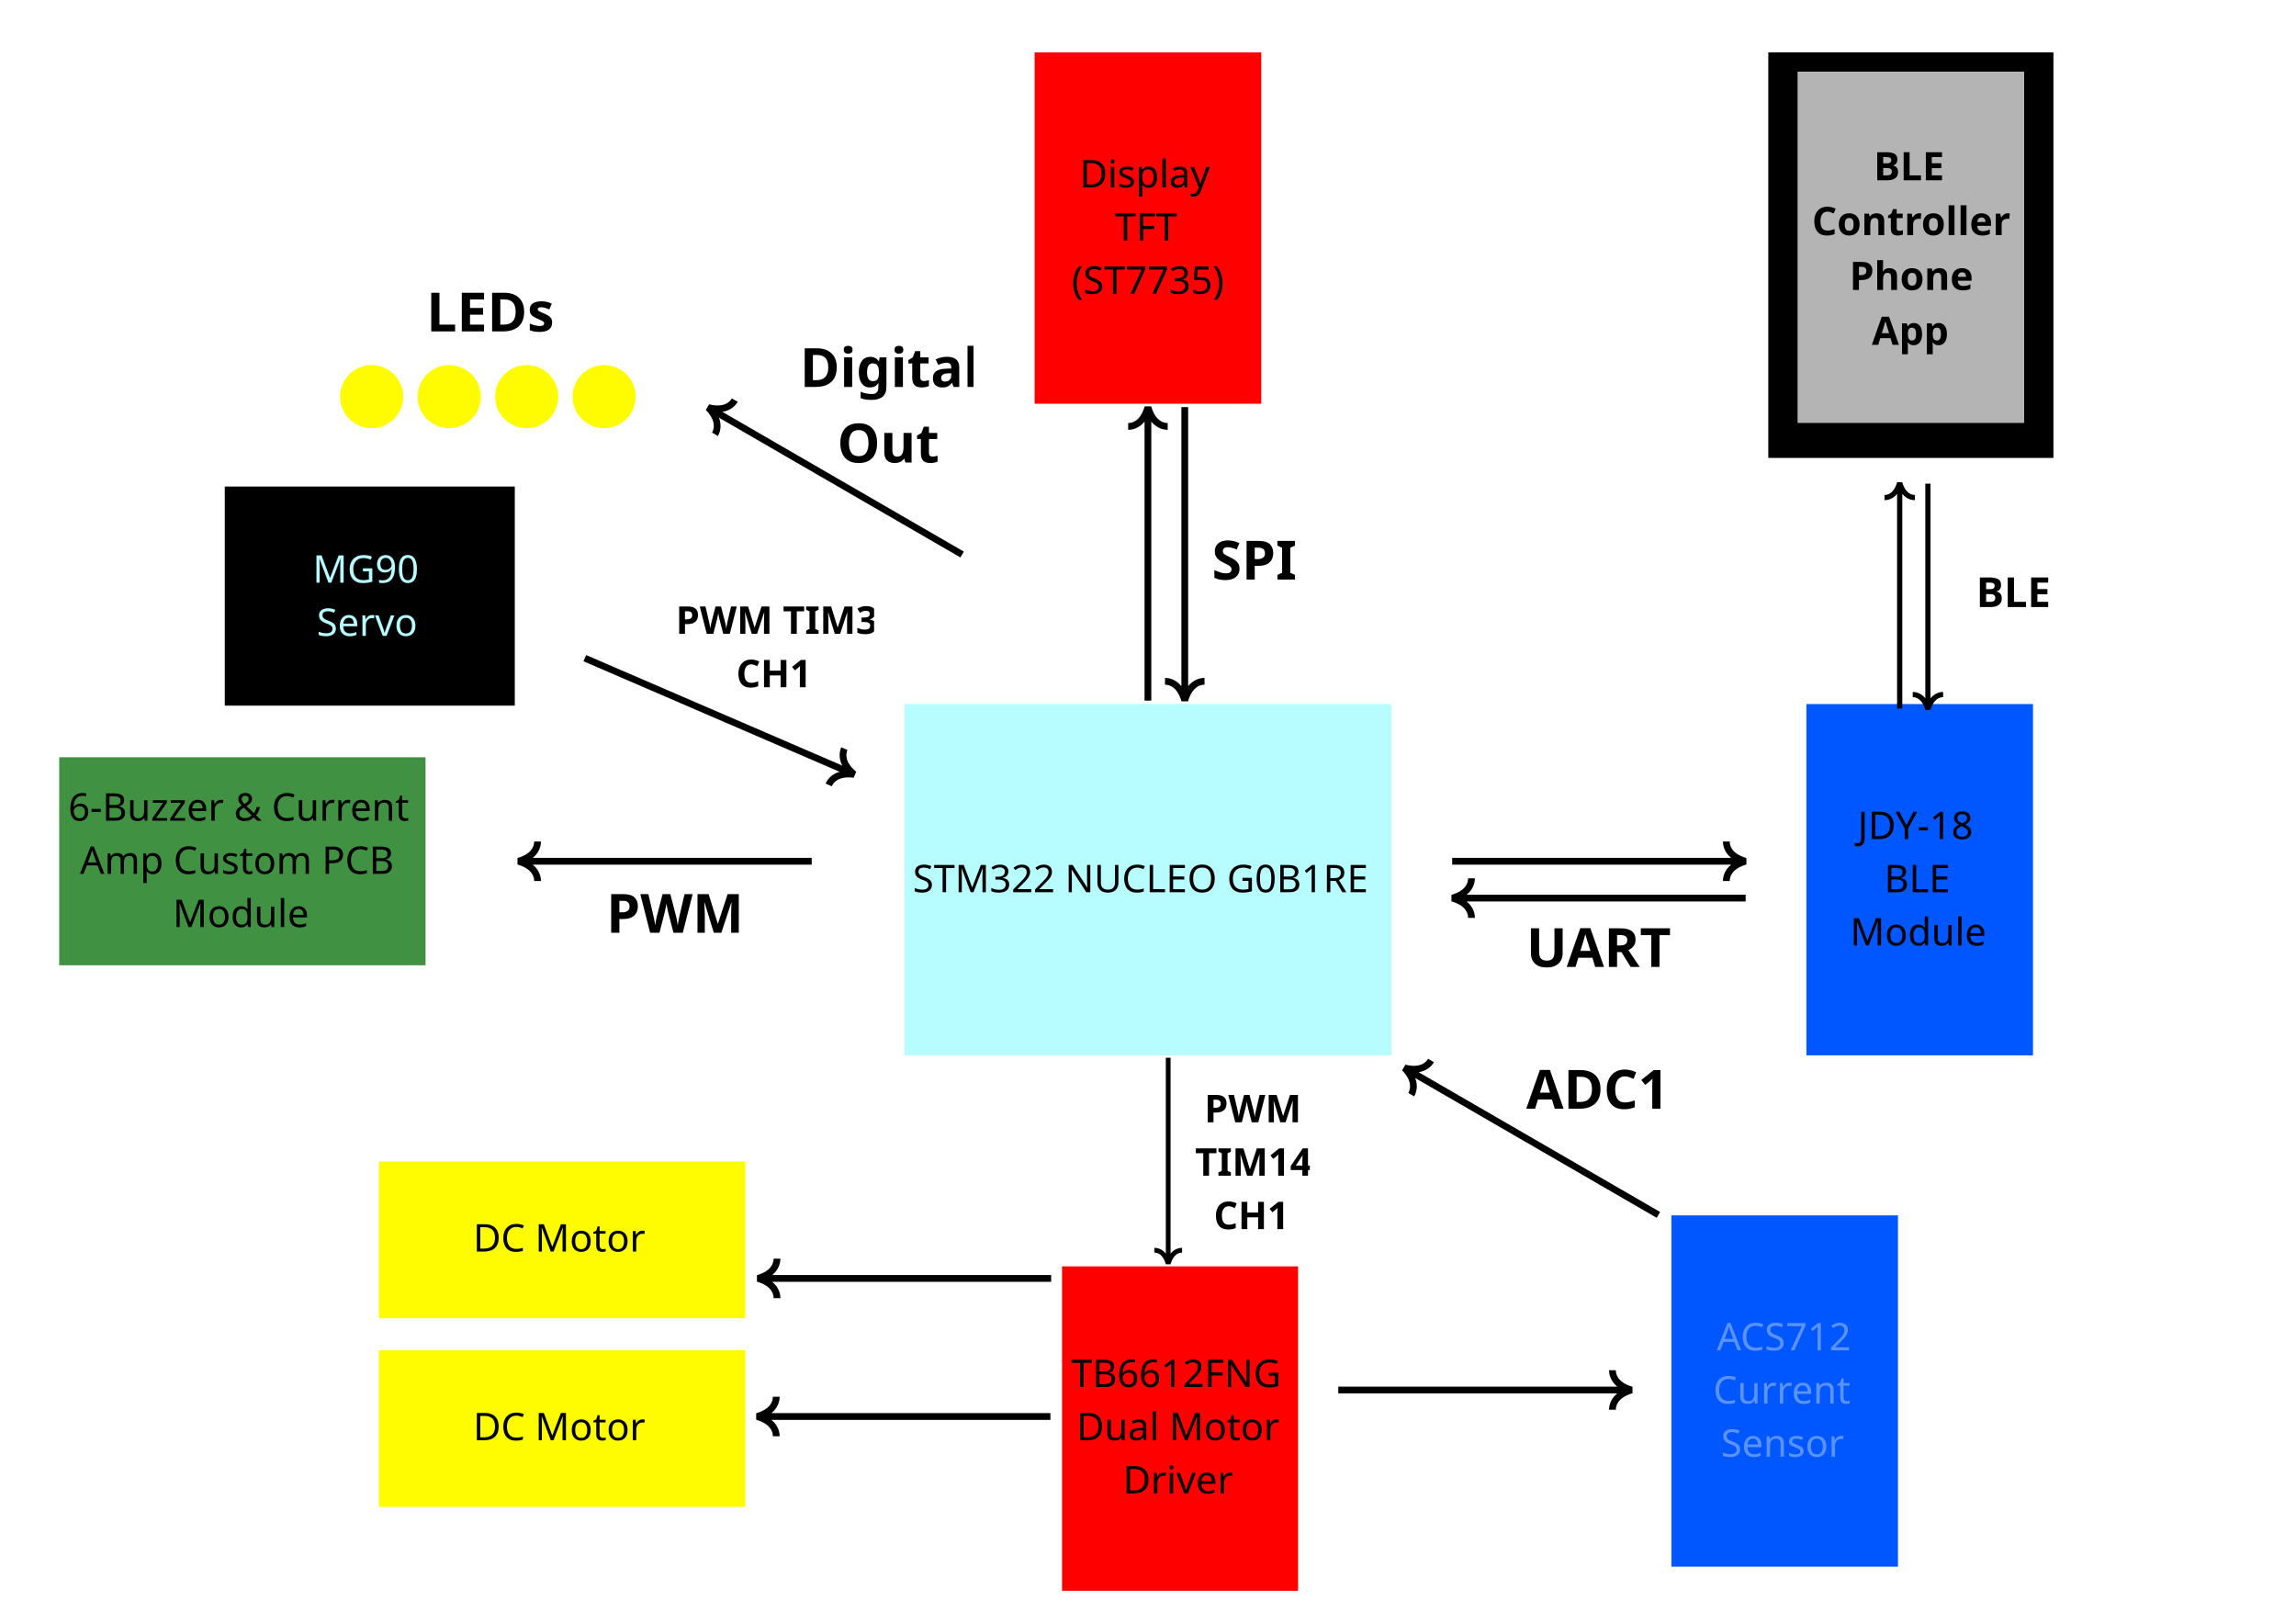
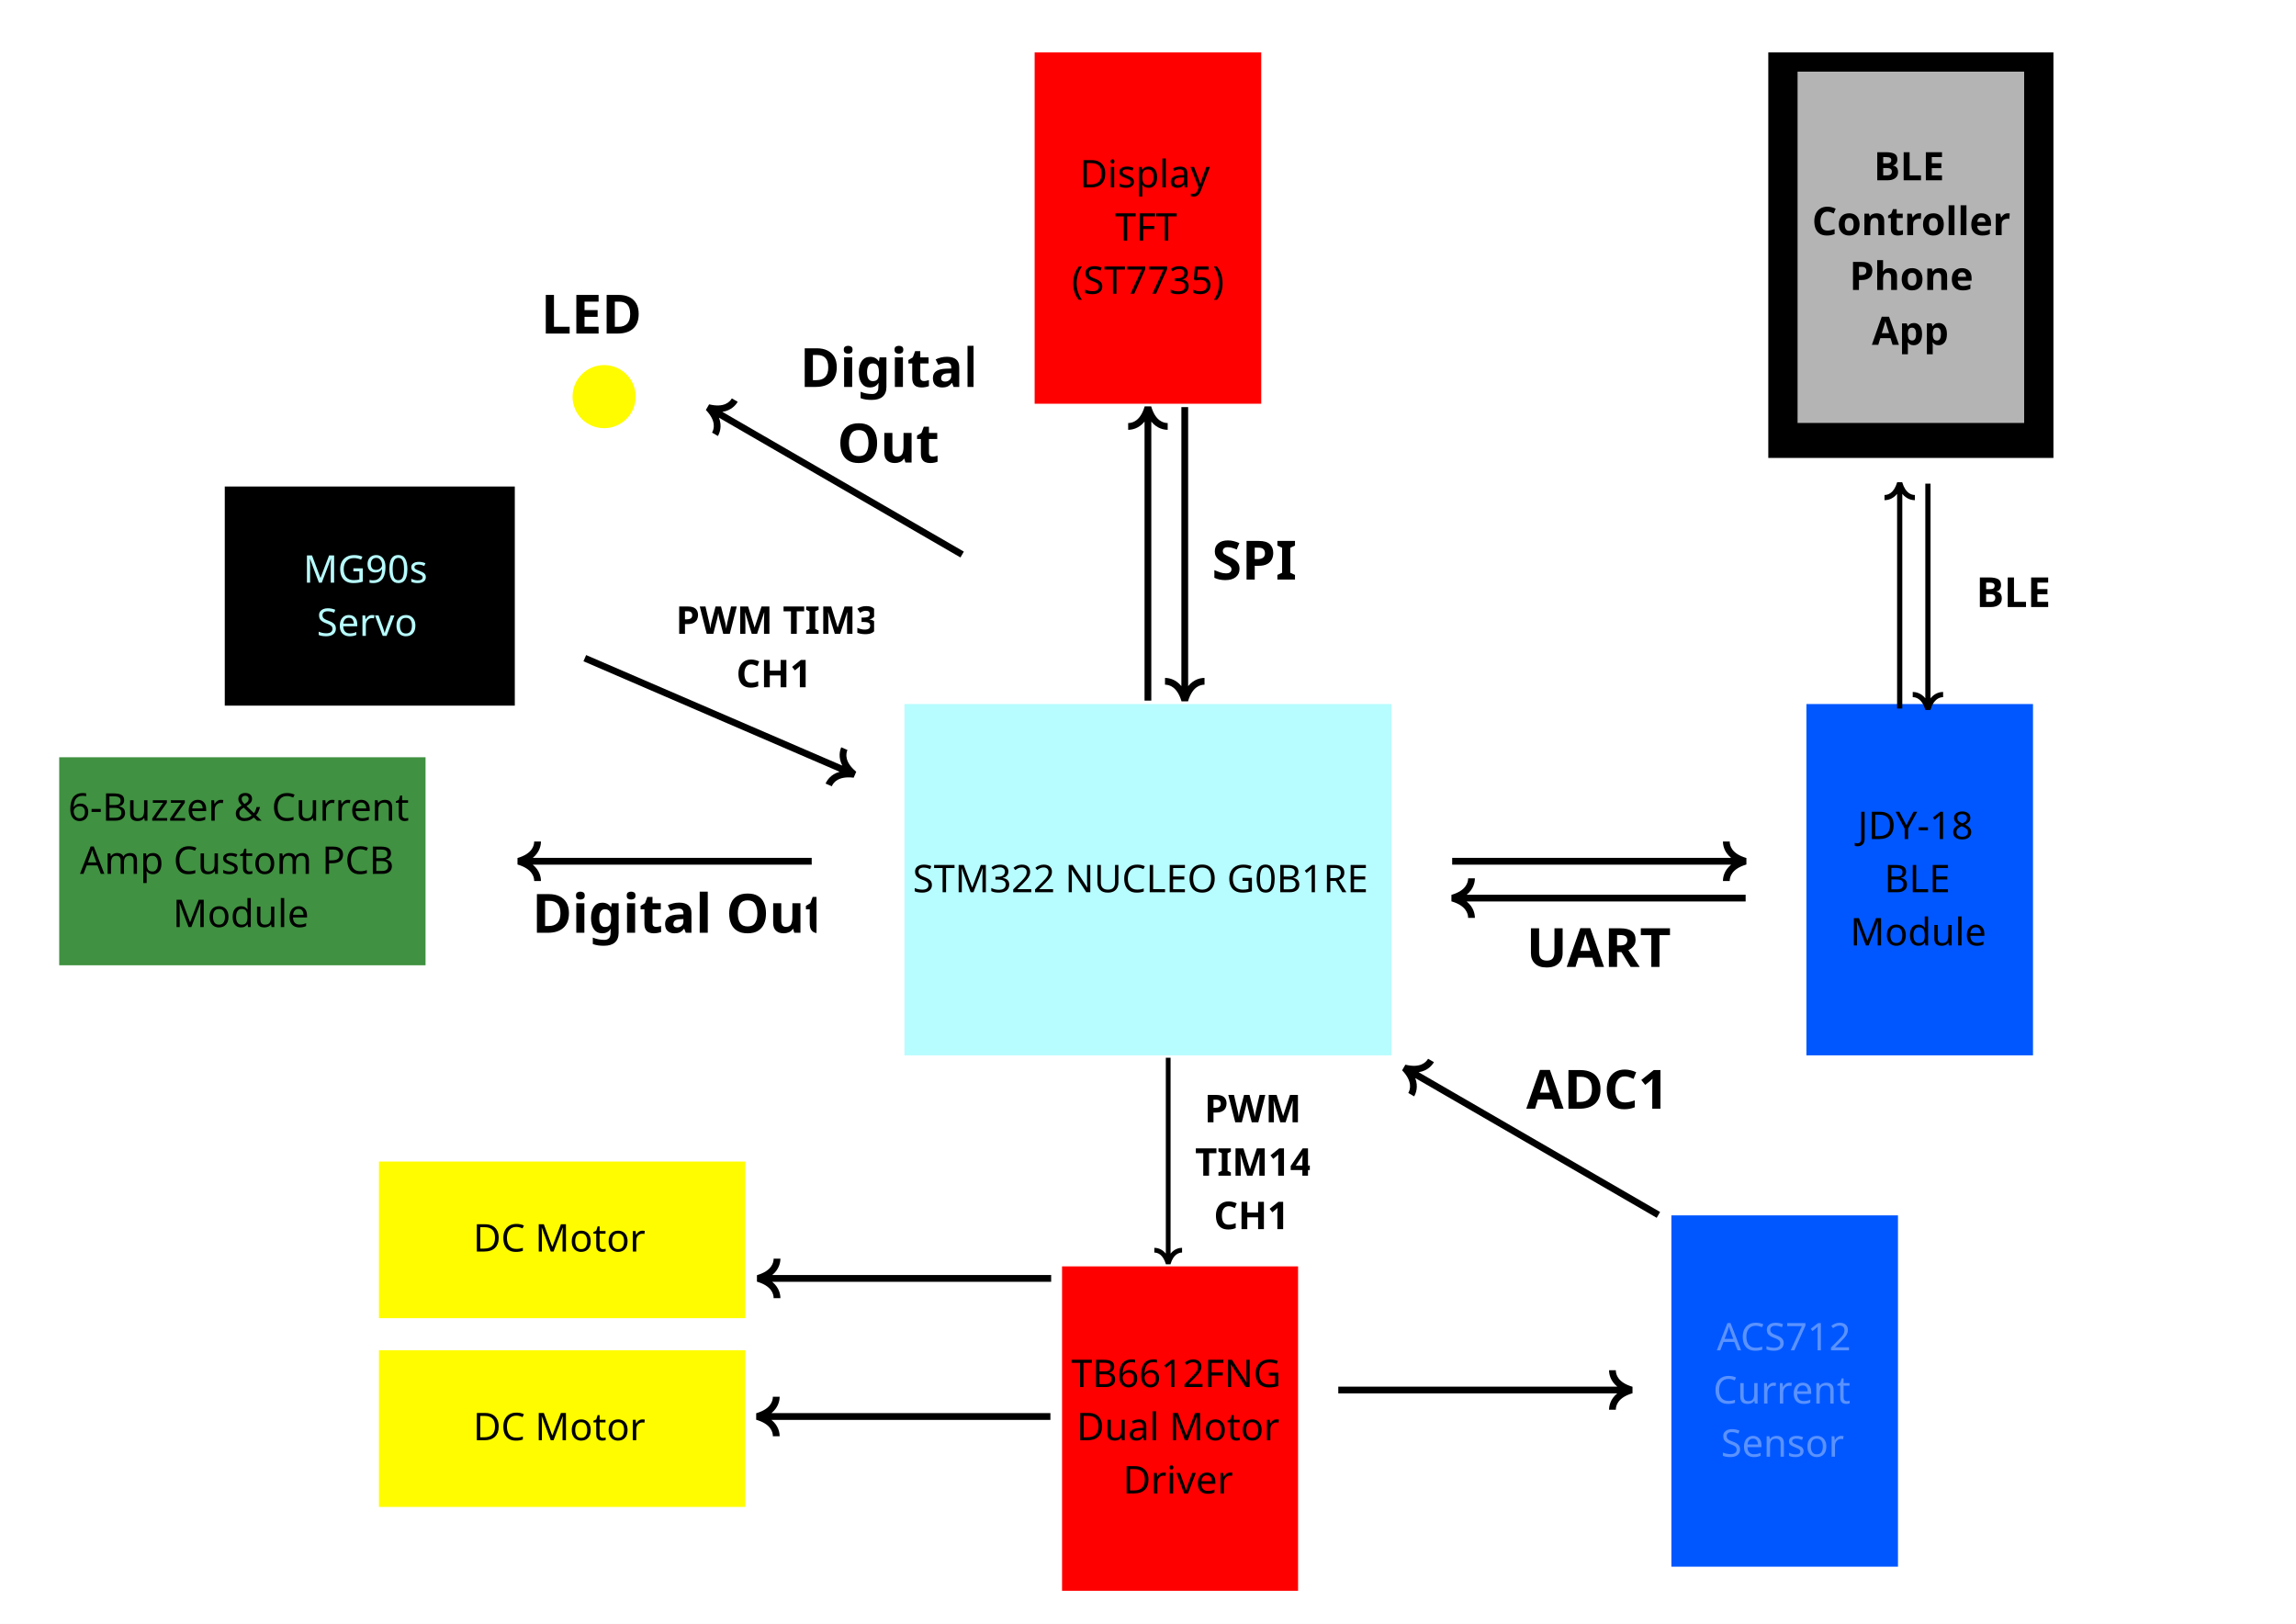
<svg xmlns="http://www.w3.org/2000/svg" version="1.1" width="842.25" height="595.5" viewBox="0 0 842.25 595.5">
  <defs>
    <clipPath id="clip_1">
      <path transform="matrix(.24,0,0,.24,0,0)" d="M0 0H3509.375V2481.25H0Z" clip-rule="evenodd" />
    </clipPath>
    <clipPath id="clip_2">
      <path transform="matrix(.24,0,0,.24,0,0)" d="M0 0H3509.375V2481.25H0Z" clip-rule="evenodd" />
    </clipPath>
    <clipPath id="clip_3">
      <path transform="matrix(.24,0,0,.24,0,0)" d="M0 0H3510V2482H0Z" clip-rule="evenodd" />
    </clipPath>
    <clipPath id="clip_4">
      <path transform="matrix(.24,0,0,.24,0,0)" d="M0 0H3510.698V2482.185H0Z" clip-rule="evenodd" />
    </clipPath>
    <clipPath id="clip_5">
      <path transform="matrix(.24,0,0,.24,0,0)" d="M1382.411 1075.915H2126.786V1612.812H1382.411Z" clip-rule="evenodd" />
    </clipPath>
    <clipPath id="clip_6">
      <path transform="matrix(.24,0,0,.24,331.68,258)" d="M0 0H745V538H0Z" clip-rule="evenodd" />
    </clipPath>
    <clipPath id="clip_7">
      <path transform="matrix(.24,0,0,.24,0,0)" d="M1382.411 1075.915H2126.441V1613.618H1382.411Z" clip-rule="evenodd" />
    </clipPath>
    <clipPath id="clip_8">
      <path transform="matrix(.24,0,0,.24,0,0)" d="M1581.42 80.076H1927.776V616.973H1581.42Z" clip-rule="evenodd" />
    </clipPath>
    <clipPath id="clip_9">
      <path transform="matrix(.24,0,0,.24,379.44,19.2)" d="M0 0H347V537H0Z" clip-rule="evenodd" />
    </clipPath>
    <clipPath id="clip_10">
      <path transform="matrix(.24,0,0,.24,0,0)" d="M1581.42 80.076H1928.426V617.779H1581.42Z" clip-rule="evenodd" />
    </clipPath>
    <clipPath id="clip_11">
      <path transform="matrix(.24,0,0,.24,0,0)" d="M1754.581 1075.874 1524.685 845.978 1754.581 616.082 1984.478 845.978 1754.581 1075.874Z" />
    </clipPath>
    <clipPath id="clip_12">
      <path transform="matrix(.24,0,0,.24,0,0)" d="M1754.581 1075.874 1524.685 845.978 1754.581 616.082 1984.478 845.978 1754.581 1075.874Z" />
    </clipPath>
    <clipPath id="clip_13">
      <path transform="matrix(.24,0,0,.24,0,0)" d="M1754.581 1075.874 1524.685 845.978 1754.581 616.082 1984.478 845.978 1754.581 1075.874Z" />
    </clipPath>
    <clipPath id="clip_14">
      <path transform="matrix(.24,0,0,.24,0,0)" d="M1810.874 616.98 2040.771 846.876 1810.874 1076.773 1580.978 846.876 1810.874 616.98Z" />
    </clipPath>
    <clipPath id="clip_15">
      <path transform="matrix(.24,0,0,.24,0,0)" d="M1810.874 616.98 2040.771 846.876 1810.874 1076.773 1580.978 846.876 1810.874 616.98Z" />
    </clipPath>
    <clipPath id="clip_16">
      <path transform="matrix(.24,0,0,.24,0,0)" d="M1810.874 616.98 2040.771 846.876 1810.874 1076.773 1580.978 846.876 1810.874 616.98Z" />
    </clipPath>
    <clipPath id="clip_17">
      <path transform="matrix(.24,0,0,.24,0,0)" d="M2761.039 1075.915H3107.395V1612.812H2761.039Z" clip-rule="evenodd" />
    </clipPath>
    <clipPath id="clip_18">
      <path transform="matrix(.24,0,0,.24,662.64,258)" d="M0 0H347V538H0Z" clip-rule="evenodd" />
    </clipPath>
    <clipPath id="clip_19">
      <path transform="matrix(.24,0,0,.24,0,0)" d="M2761.04 1075.915H3108.046V1613.618H2761.04Z" clip-rule="evenodd" />
    </clipPath>
    <clipPath id="clip_20">
      <path transform="matrix(.24,0,0,.24,0,0)" d="M2214.448 1316.2 2444.345 1086.304 2674.241 1316.2 2444.345 1546.097 2214.448 1316.2Z" />
    </clipPath>
    <clipPath id="clip_21">
      <path transform="matrix(.24,0,0,.24,0,0)" d="M2214.448 1316.2 2444.345 1086.304 2674.241 1316.2 2444.345 1546.097 2214.448 1316.2Z" />
    </clipPath>
    <clipPath id="clip_22">
      <path transform="matrix(.24,0,0,.24,0,0)" d="M2214.448 1316.2 2444.345 1086.304 2674.241 1316.2 2444.345 1546.097 2214.448 1316.2Z" />
    </clipPath>
    <clipPath id="clip_23">
      <path transform="matrix(.24,0,0,.24,0,0)" d="M2673.343 1372.494 2443.447 1602.39 2213.55 1372.494 2443.447 1142.597 2673.343 1372.494Z" />
    </clipPath>
    <clipPath id="clip_24">
      <path transform="matrix(.24,0,0,.24,0,0)" d="M2673.343 1372.494 2443.447 1602.39 2213.55 1372.494 2443.447 1142.597 2673.343 1372.494Z" />
    </clipPath>
    <clipPath id="clip_25">
      <path transform="matrix(.24,0,0,.24,0,0)" d="M2673.343 1372.494 2443.447 1602.39 2213.55 1372.494 2443.447 1142.597 2673.343 1372.494Z" />
    </clipPath>
    <clipPath id="clip_26">
      <path transform="matrix(.24,0,0,.24,0,0)" d="M90.478 1157.255H650.433V1475.179H90.478Z" clip-rule="evenodd" />
    </clipPath>
    <clipPath id="clip_27">
      <path transform="matrix(.24,0,0,.24,21.6,277.68)" d="M0 0H561V319H0Z" clip-rule="evenodd" />
    </clipPath>
    <clipPath id="clip_28">
      <path transform="matrix(.24,0,0,.24,0,0)" d="M90.478 1157.255H650.064V1476.125H90.478Z" clip-rule="evenodd" />
    </clipPath>
    <clipPath id="clip_29">
      <path transform="matrix(.24,0,0,.24,0,0)" d="M1245.852 1316.2 1015.956 1546.097 786.059 1316.2 1015.956 1086.304 1245.852 1316.2Z" />
    </clipPath>
    <clipPath id="clip_30">
      <path transform="matrix(.24,0,0,.24,0,0)" d="M1245.852 1316.2 1015.956 1546.097 786.059 1316.2 1015.956 1086.304 1245.852 1316.2Z" />
    </clipPath>
    <clipPath id="clip_31">
      <path transform="matrix(.24,0,0,.24,0,0)" d="M1245.852 1316.2 1015.956 1546.097 786.059 1316.2 1015.956 1086.304 1245.852 1316.2Z" />
    </clipPath>
    <clipPath id="clip_32">
      <path transform="matrix(.24,0,0,.24,0,0)" d="M2903.644 1086.744 2726.8 909.901 2903.644 733.057 3080.487 909.901 2903.644 1086.744Z" />
    </clipPath>
    <clipPath id="clip_33">
      <path transform="matrix(.24,0,0,.24,0,0)" d="M2903.644 1086.744 2726.8 909.901 2903.644 733.057 3080.487 909.901 2903.644 1086.744Z" />
    </clipPath>
    <clipPath id="clip_34">
      <path transform="matrix(.24,0,0,.24,0,0)" d="M2903.644 1086.744 2726.8 909.901 2903.644 733.057 3080.487 909.901 2903.644 1086.744Z" />
    </clipPath>
    <clipPath id="clip_35">
      <path transform="matrix(.24,0,0,.24,0,0)" d="M2946.773 735.13 3123.616 911.973 2946.773 1088.816 2769.929 911.973 2946.773 735.13Z" />
    </clipPath>
    <clipPath id="clip_36">
      <path transform="matrix(.24,0,0,.24,0,0)" d="M2946.773 735.13 3123.616 911.973 2946.773 1088.816 2769.929 911.973 2946.773 735.13Z" />
    </clipPath>
    <clipPath id="clip_37">
      <path transform="matrix(.24,0,0,.24,0,0)" d="M2946.773 735.13 3123.616 911.973 2946.773 1088.816 2769.929 911.973 2946.773 735.13Z" />
    </clipPath>
    <clipPath id="clip_38">
      <path transform="matrix(.24,0,0,.24,0,0)" d="M1623.319 1935.262H1984.07V2431.119H1623.319Z" clip-rule="evenodd" />
    </clipPath>
    <clipPath id="clip_39">
      <path transform="matrix(.24,0,0,.24,389.52,464.4)" d="M0 0H362V497H0Z" clip-rule="evenodd" />
    </clipPath>
    <clipPath id="clip_40">
      <path transform="matrix(.24,0,0,.24,0,0)" d="M1623.319 1935.262H1982.829V2432.324H1623.319Z" clip-rule="evenodd" />
    </clipPath>
    <clipPath id="clip_41">
      <path transform="matrix(.24,0,0,.24,0,0)" d="M1785.556 1612.817 1946.925 1774.186 1785.556 1935.556 1624.186 1774.186 1785.556 1612.817Z" />
    </clipPath>
    <clipPath id="clip_42">
      <path transform="matrix(.24,0,0,.24,0,0)" d="M1785.556 1612.817 1946.925 1774.186 1785.556 1935.556 1624.186 1774.186 1785.556 1612.817Z" />
    </clipPath>
    <clipPath id="clip_43">
      <path transform="matrix(.24,0,0,.24,0,0)" d="M1785.556 1612.817 1946.925 1774.186 1785.556 1935.556 1624.186 1774.186 1785.556 1612.817Z" />
    </clipPath>
    <clipPath id="clip_44">
      <path transform="matrix(.24,0,0,.24,0,0)" d="M579.228 2063.466H1139.183V2302.914H579.228Z" clip-rule="evenodd" />
    </clipPath>
    <clipPath id="clip_45">
      <path transform="matrix(.24,0,0,.24,138.96,495.12)" d="M0 0H561V240H0Z" clip-rule="evenodd" />
    </clipPath>
    <clipPath id="clip_46">
      <path transform="matrix(.24,0,0,.24,0,0)" d="M579.228 2063.466H1138.814V2304.182H579.228Z" clip-rule="evenodd" />
    </clipPath>
    <clipPath id="clip_47">
      <path transform="matrix(.24,0,0,.24,0,0)" d="M1610.681 2164.716 1380.785 2394.612 1150.888 2164.716 1380.785 1934.82 1610.681 2164.716Z" />
    </clipPath>
    <clipPath id="clip_48">
      <path transform="matrix(.24,0,0,.24,0,0)" d="M1610.681 2164.716 1380.785 2394.612 1150.888 2164.716 1380.785 1934.82 1610.681 2164.716Z" />
    </clipPath>
    <clipPath id="clip_49">
      <path transform="matrix(.24,0,0,.24,0,0)" d="M1610.681 2164.716 1380.785 2394.612 1150.888 2164.716 1380.785 1934.82 1610.681 2164.716Z" />
    </clipPath>
    <clipPath id="clip_50">
      <path transform="matrix(.24,0,0,.24,0,0)" d="M579.228 1775.06H1139.183V2014.507H579.228Z" clip-rule="evenodd" />
    </clipPath>
    <clipPath id="clip_51">
      <path transform="matrix(.24,0,0,.24,138.96,426)" d="M0 0H561V240H0Z" clip-rule="evenodd" />
    </clipPath>
    <clipPath id="clip_52">
      <path transform="matrix(.24,0,0,.24,0,0)" d="M579.228 1775.06H1138.814V2015.775H579.228Z" clip-rule="evenodd" />
    </clipPath>
    <clipPath id="clip_53">
      <path transform="matrix(.24,0,0,.24,0,0)" d="M1611.841 1953.702 1381.945 2183.598 1152.048 1953.702 1381.945 1723.806 1611.841 1953.702Z" />
    </clipPath>
    <clipPath id="clip_54">
      <path transform="matrix(.24,0,0,.24,0,0)" d="M1611.841 1953.702 1381.945 2183.598 1152.048 1953.702 1381.945 1723.806 1611.841 1953.702Z" />
    </clipPath>
    <clipPath id="clip_55">
      <path transform="matrix(.24,0,0,.24,0,0)" d="M1611.841 1953.702 1381.945 2183.598 1152.048 1953.702 1381.945 1723.806 1611.841 1953.702Z" />
    </clipPath>
    <clipPath id="clip_56">
      <path transform="matrix(.24,0,0,.24,0,0)" d="M2040.37 2124.238 2270.266 1894.342 2500.162 2124.238 2270.266 2354.134 2040.37 2124.238Z" />
    </clipPath>
    <clipPath id="clip_57">
      <path transform="matrix(.24,0,0,.24,0,0)" d="M2040.37 2124.238 2270.266 1894.342 2500.162 2124.238 2270.266 2354.134 2040.37 2124.238Z" />
    </clipPath>
    <clipPath id="clip_58">
      <path transform="matrix(.24,0,0,.24,0,0)" d="M2040.37 2124.238 2270.266 1894.342 2500.162 2124.238 2270.266 2354.134 2040.37 2124.238Z" />
    </clipPath>
    <clipPath id="clip_59">
      <path transform="matrix(.24,0,0,.24,0,0)" d="M2554.658 1857.307H2901.014V2394.204H2554.658Z" clip-rule="evenodd" />
    </clipPath>
    <clipPath id="clip_60">
      <path transform="matrix(.24,0,0,.24,612.96,445.68)" d="M0 0H348V538H0Z" clip-rule="evenodd" />
    </clipPath>
    <clipPath id="clip_61">
      <path transform="matrix(.24,0,0,.24,0,0)" d="M2554.658 1857.307H2901.664V2395.01H2554.658Z" clip-rule="evenodd" />
    </clipPath>
    <clipPath id="clip_62">
      <path transform="matrix(.24,0,0,.24,0,0)" d="M2539.296 1859.207 2225.168 1943.039 2141.336 1628.911 2455.465 1545.079 2539.296 1859.207Z" />
    </clipPath>
    <clipPath id="clip_63">
      <path transform="matrix(.24,0,0,.24,0,0)" d="M2539.296 1859.207 2225.168 1943.039 2141.336 1628.911 2455.465 1545.079 2539.296 1859.207Z" />
    </clipPath>
    <clipPath id="clip_64">
      <path transform="matrix(.24,0,0,.24,0,0)" d="M2539.296 1859.207 2225.168 1943.039 2141.336 1628.911 2455.465 1545.079 2539.296 1859.207Z" />
    </clipPath>
    <clipPath id="clip_65">
      <path transform="matrix(.24,0,0,.24,0,0)" d="M343.559 743.554H786.95V1078.321H343.559Z" clip-rule="evenodd" />
    </clipPath>
    <clipPath id="clip_66">
      <path transform="matrix(.24,0,0,.24,82.32,178.32)" d="M0 0H444V336H0Z" clip-rule="evenodd" />
    </clipPath>
    <clipPath id="clip_67">
      <path transform="matrix(.24,0,0,.24,0,0)" d="M343.559 743.554H787.476V1078.055H343.559Z" clip-rule="evenodd" />
    </clipPath>
    <clipPath id="clip_68">
      <path transform="matrix(.24,0,0,.24,0,0)" d="M889.098 1003.773 1191.254 883.745 1311.281 1185.901 1009.126 1305.929 889.098 1003.773Z" />
    </clipPath>
    <clipPath id="clip_69">
      <path transform="matrix(.24,0,0,.24,0,0)" d="M889.098 1003.773 1191.254 883.745 1311.281 1185.901 1009.126 1305.929 889.098 1003.773Z" />
    </clipPath>
    <clipPath id="clip_70">
      <path transform="matrix(.24,0,0,.24,0,0)" d="M889.098 1003.773 1191.254 883.745 1311.281 1185.901 1009.126 1305.929 889.098 1003.773Z" />
    </clipPath>
    <clipPath id="clip_71">
      <path transform="matrix(.24,0,0,.24,247.68,217.2)" d="M0 0H304V163H0Z" />
    </clipPath>
    <clipPath id="clip_72">
      <path transform="matrix(.24,0,0,.24,0,0)" d="M1475.09 850.036 1160.961 933.868 1077.129 619.739 1391.258 535.907 1475.09 850.036Z" />
    </clipPath>
    <clipPath id="clip_73">
      <path transform="matrix(.24,0,0,.24,0,0)" d="M1475.09 850.036 1160.961 933.868 1077.129 619.739 1391.258 535.907 1475.09 850.036Z" />
    </clipPath>
    <clipPath id="clip_74">
      <path transform="matrix(.24,0,0,.24,0,0)" d="M1475.09 850.036 1160.961 933.868 1077.129 619.739 1391.258 535.907 1475.09 850.036Z" />
    </clipPath>
    <clipPath id="clip_75">
-       <path transform="matrix(.24,0,0,.24,0,0)" d="M519.806 557.911H616.281V654.386H519.806Z" />
+       <path transform="matrix(.24,0,0,.24,444.48,191.04)" d="M0 0H133V115H0Z" />
    </clipPath>
    <clipPath id="clip_76">
-       <path transform="matrix(.24,0,0,.24,0,0)" d="M568.044 557.911C541.403 557.911 519.806 579.508 519.806 606.149 519.806 632.789 541.403 654.386 568.044 654.386 594.685 654.386 616.281 632.789 616.281 606.149 616.281 579.508 594.685 557.911 568.044 557.911Z" />
+       <path transform="matrix(.24,0,0,.24,559.68,333.12)" d="M0 0H224V115H0Z" />
    </clipPath>
    <clipPath id="clip_77">
-       <path transform="matrix(.24,0,0,.24,124.56,133.68)" d="M0 0H98V98H0Z" />
+       <path transform="matrix(.24,0,0,.24,194.88,320.64)" d="M0 0H436V115H0Z" />
    </clipPath>
    <clipPath id="clip_78">
-       <path transform="matrix(.24,0,0,.24,444.48,191.04)" d="M0 0H133V115H0Z" />
+       <path transform="matrix(.24,0,0,.24,0,0)" d="M2702.791 80.076H3138.62V700.481H2702.791Z" clip-rule="evenodd" />
    </clipPath>
    <clipPath id="clip_79">
-       <path transform="matrix(.24,0,0,.24,559.68,333.12)" d="M0 0H224V115H0Z" />
+       <path transform="matrix(.24,0,0,.24,648.48,19.2)" d="M0 0H437V621H0Z" clip-rule="evenodd" />
    </clipPath>
    <clipPath id="clip_80">
-       <path transform="matrix(.24,0,0,.24,222.24,320.64)" d="M0 0H209V115H0Z" />
+       <path transform="matrix(.24,0,0,.24,0,0)" d="M2747.528 109.508H3093.884V646.405H2747.528Z" clip-rule="evenodd" />
    </clipPath>
    <clipPath id="clip_81">
-       <path transform="matrix(.24,0,0,.24,0,0)" d="M2702.791 80.076H3138.62V700.481H2702.791Z" clip-rule="evenodd" />
+       <path transform="matrix(.24,0,0,.24,659.28,26.16)" d="M0 0H347V538H0Z" clip-rule="evenodd" />
    </clipPath>
    <clipPath id="clip_82">
-       <path transform="matrix(.24,0,0,.24,648.48,19.2)" d="M0 0H437V621H0Z" clip-rule="evenodd" />
+       <path transform="matrix(.24,0,0,.24,664.56,50.64)" d="M0 0H305V334H0Z" clip-rule="evenodd" />
    </clipPath>
    <clipPath id="clip_83">
-       <path transform="matrix(.24,0,0,.24,0,0)" d="M2747.528 109.508H3093.884V646.405H2747.528Z" clip-rule="evenodd" />
+       <path transform="matrix(.24,0,0,.24,724.56,206.16)" d="M0 0H122V88H0Z" clip-rule="evenodd" />
    </clipPath>
    <clipPath id="clip_84">
-       <path transform="matrix(.24,0,0,.24,659.28,26.16)" d="M0 0H347V538H0Z" clip-rule="evenodd" />
+       <path transform="matrix(.24,0,0,.24,438.24,396.48)" d="M0 0H176V244H0Z" clip-rule="evenodd" />
    </clipPath>
    <clipPath id="clip_85">
-       <path transform="matrix(.24,0,0,.24,664.56,50.64)" d="M0 0H305V334H0Z" clip-rule="evenodd" />
+       <path transform="matrix(.24,0,0,.24,559.44,385.2)" d="M0 0H225V114H0Z" clip-rule="evenodd" />
    </clipPath>
    <clipPath id="clip_86">
-       <path transform="matrix(.24,0,0,.24,724.56,206.16)" d="M0 0H122V88H0Z" clip-rule="evenodd" />
+       <path transform="matrix(.24,0,0,.24,293.04,120.48)" d="M0 0H267V230H0Z" clip-rule="evenodd" />
    </clipPath>
    <clipPath id="clip_87">
-       <path transform="matrix(.24,0,0,.24,438.24,396.48)" d="M0 0H176V244H0Z" clip-rule="evenodd" />
+       <path transform="matrix(.24,0,0,.24,0,0)" d="M875.138 557.911H971.613V654.386H875.138Z" />
    </clipPath>
    <clipPath id="clip_88">
-       <path transform="matrix(.24,0,0,.24,559.44,385.2)" d="M0 0H225V114H0Z" clip-rule="evenodd" />
+       <path transform="matrix(.24,0,0,.24,0,0)" d="M923.375 557.911C896.734 557.911 875.138 579.508 875.138 606.149 875.138 632.789 896.734 654.386 923.375 654.386 950.016 654.386 971.613 632.789 971.613 606.149 971.613 579.508 950.016 557.911 923.375 557.911Z" />
    </clipPath>
    <clipPath id="clip_89">
-       <path transform="matrix(.24,0,0,.24,293.04,120.48)" d="M0 0H267V230H0Z" clip-rule="evenodd" />
+       <path transform="matrix(.24,0,0,.24,210,133.68)" d="M0 0H97V98H0Z" />
    </clipPath>
    <clipPath id="clip_90">
-       <path transform="matrix(.24,0,0,.24,0,0)" d="M638.421 557.911H734.896V654.386H638.421Z" />
-     </clipPath>
-     <clipPath id="clip_91">
-       <path transform="matrix(.24,0,0,.24,0,0)" d="M686.658 557.911C660.018 557.911 638.421 579.508 638.421 606.149 638.421 632.789 660.018 654.386 686.658 654.386 713.299 654.386 734.896 632.789 734.896 606.149 734.896 579.508 713.299 557.911 686.658 557.911Z" />
-     </clipPath>
-     <clipPath id="clip_92">
-       <path transform="matrix(.24,0,0,.24,153.12,133.68)" d="M0 0H97V98H0Z" />
-     </clipPath>
-     <clipPath id="clip_93">
-       <path transform="matrix(.24,0,0,.24,0,0)" d="M756.779 557.911H853.254V654.386H756.779Z" />
-     </clipPath>
-     <clipPath id="clip_94">
-       <path transform="matrix(.24,0,0,.24,0,0)" d="M805.017 557.911C778.376 557.911 756.779 579.508 756.779 606.149 756.779 632.789 778.376 654.386 805.017 654.386 831.658 654.386 853.254 632.789 853.254 606.149 853.254 579.508 831.658 557.911 805.017 557.911Z" />
-     </clipPath>
-     <clipPath id="clip_95">
-       <path transform="matrix(.24,0,0,.24,181.44,133.68)" d="M0 0H98V98H0Z" />
-     </clipPath>
-     <clipPath id="clip_96">
-       <path transform="matrix(.24,0,0,.24,0,0)" d="M875.138 557.911H971.613V654.386H875.138Z" />
-     </clipPath>
-     <clipPath id="clip_97">
-       <path transform="matrix(.24,0,0,.24,0,0)" d="M923.375 557.911C896.734 557.911 875.138 579.508 875.138 606.149 875.138 632.789 896.734 654.386 923.375 654.386 950.016 654.386 971.613 632.789 971.613 606.149 971.613 579.508 950.016 557.911 923.375 557.911Z" />
-     </clipPath>
-     <clipPath id="clip_98">
-       <path transform="matrix(.24,0,0,.24,210,133.68)" d="M0 0H97V98H0Z" />
-     </clipPath>
-     <clipPath id="clip_99">
-       <path transform="matrix(.24,0,0,.24,156.24,100.08)" d="M0 0H205V115H0Z" />
+       <path transform="matrix(.24,0,0,.24,198.24,100.8)" d="M0 0H163V115H0Z" />
    </clipPath>
  </defs>
  <g>
    <g clip-path="url(#clip_1)">
      <path transform="matrix(.75,0,0,.75,0,0)" d="M0 0H1123V794H0Z" fill="#ffffff" />
    </g>
    <g clip-path="url(#clip_2)">
      <g>
        <g clip-path="url(#clip_3)">
          <g clip-path="url(#clip_4)">
            <path transform="matrix(.7502827,0,0,.7502827,0,0)" d="M0 0H1123V794H0Z" fill="#ffffff" />
          </g>
          <g clip-path="url(#clip_5)">
            <g>
              <g clip-path="url(#clip_6)">
                <path transform="matrix(.5033409,0,0,.5033409,331.7785,258.2197)" d="M0 0H355V256H0Z" fill="#b7fcff" />
              </g>
            </g>
          </g>
          <g clip-path="url(#clip_7)">
            <text xml:space="preserve" transform="matrix(.7502827 0 0 .7502827 331.7785 258.2197)" font-size="18.66" font-family="Canva Sans">
              <tspan y="92" x="4.078 15.337 26.214 43.076 53.898 64.137 74.376 78.949 93.151 106.879 119.942 130.5 141.559 156.17 160.743 174.59 187.689 200.506 210.435 222.77">STM322 NUCLEO G0B1RE</tspan>
            </text>
          </g>
          <g clip-path="url(#clip_8)">
            <g>
              <g clip-path="url(#clip_9)">
                <path transform="matrix(.3247087,0,0,.3247087,379.5408,19.21822)" d="M0 0H256V397H0Z" fill="#ff0000" />
              </g>
            </g>
          </g>
          <g clip-path="url(#clip_10)">
            <text xml:space="preserve" transform="matrix(.7502827 0 0 .7502827 379.5408 19.21822)" font-size="18.66" font-family="Canva Sans">
              <tspan y="66" x="22.047 36.203 41.186 50.478 62.466 67.931 78.134">Display</tspan>
            </text>
            <text xml:space="preserve" transform="matrix(.7502827 0 0 .7502827 379.5408 19.21822)" font-size="18.66" font-family="Canva Sans">
              <tspan y="92" x="39.234 50.111 60.669">TFT</tspan>
            </text>
            <text xml:space="preserve" transform="matrix(.7502827 0 0 .7502827 379.5408 19.21822)" font-size="18.66" font-family="Canva Sans">
              <tspan y="118" x="18.125 24.192 35.451 46.328 55.529 64.729 75.551 86.574">(ST7735)</tspan>
            </text>
          </g>
          <g clip-path="url(#clip_11)">
            <g clip-path="url(#clip_12)">
              <g clip-path="url(#clip_13)">
                <path transform="matrix(-.1328881,-.1328881,.1328881,-.1328881,421.0995,258.2099)" d="M415.243 406.276 406.276 415.232C406.001 415.078 405.737 414.935 405.462 414.792 380.091 401.226 366.393 409.06 360.463 414.99L351.133 405.649C355.951 400.83 367.042 392.545 385.031 394.361L0 9.33 9.341 0 394.383 385.042C392.545 367.042 400.83 355.941 405.66 351.122L414.99 360.463C409.06 366.393 401.226 380.08 414.803 405.462 414.946 405.737 415.089 406.001 415.243 406.276Z" />
              </g>
            </g>
          </g>
          <g clip-path="url(#clip_14)">
            <g clip-path="url(#clip_15)">
              <g clip-path="url(#clip_16)">
                <path transform="matrix(.1328881,.1328881,-.1328881,.1328881,434.6099,148.0752)" d="M415.243 406.276 406.276 415.232C406.001 415.078 405.737 414.935 405.462 414.792 380.091 401.226 366.393 409.06 360.463 414.99L351.133 405.649C355.951 400.83 367.042 392.545 385.031 394.361L0 9.33 9.341 0 394.383 385.042C392.545 367.042 400.83 355.941 405.66 351.122L414.99 360.463C409.06 366.393 401.226 380.08 414.803 405.462 414.946 405.737 415.089 406.001 415.243 406.276Z" />
              </g>
            </g>
          </g>
          <g clip-path="url(#clip_17)">
            <g>
              <g clip-path="url(#clip_18)">
                <path transform="matrix(.3247087,0,0,.3247087,662.6495,258.2197)" d="M0 0H256V397H0Z" fill="#0057ff" />
              </g>
            </g>
          </g>
          <g clip-path="url(#clip_19)">
            <text xml:space="preserve" transform="matrix(.7502827 0 0 .7502827 662.6495 258.2197)" font-size="18.66" font-family="Canva Sans">
              <tspan y="66" x="25.078 35.399 48.836 58.837 64.494 74.424">JDY-18</tspan>
            </text>
            <text xml:space="preserve" transform="matrix(.7502827 0 0 .7502827 662.6495 258.2197)" font-size="18.66" font-family="Canva Sans">
              <tspan y="92" x="38.062 50.88 61.437">BLE</tspan>
            </text>
            <text xml:space="preserve" transform="matrix(.7502827 0 0 .7502827 662.6495 258.2197)" font-size="18.66" font-family="Canva Sans">
              <tspan y="118" x="21.391 38.252 49.785 61.782 73.196 78.662">Module</tspan>
            </text>
          </g>
          <g clip-path="url(#clip_20)">
            <g clip-path="url(#clip_21)">
              <g clip-path="url(#clip_22)">
                <path transform="matrix(.1328881,-.1328881,.1328881,.1328881,531.4676,315.8881)" d="M415.243 406.276 406.276 415.232C406.001 415.078 405.737 414.935 405.462 414.792 380.091 401.226 366.393 409.06 360.463 414.99L351.133 405.649C355.951 400.83 367.042 392.545 385.031 394.361L0 9.33 9.341 0 394.383 385.042C392.545 367.042 400.83 355.941 405.66 351.122L414.99 360.463C409.06 366.393 401.226 380.08 414.803 405.462 414.946 405.737 415.089 406.001 415.243 406.276Z" />
              </g>
            </g>
          </g>
          <g clip-path="url(#clip_23)">
            <g clip-path="url(#clip_24)">
              <g clip-path="url(#clip_25)">
                <path transform="matrix(-.1328881,.1328881,-.1328881,-.1328881,641.6023,329.3985)" d="M415.243 406.276 406.276 415.232C406.001 415.078 405.737 414.935 405.462 414.792 380.091 401.226 366.393 409.06 360.463 414.99L351.133 405.649C355.951 400.83 367.042 392.545 385.031 394.361L0 9.33 9.341 0 394.383 385.042C392.545 367.042 400.83 355.941 405.66 351.122L414.99 360.463C409.06 366.393 401.226 380.08 414.803 405.462 414.946 405.737 415.089 406.001 415.243 406.276Z" />
              </g>
            </g>
          </g>
          <g clip-path="url(#clip_26)">
            <g>
              <g clip-path="url(#clip_27)">
                <path transform="matrix(.298054,0,0,.298054,21.71468,277.7412)" d="M0 0H451V256H0Z" fill="#409141" />
              </g>
            </g>
          </g>
          <g clip-path="url(#clip_28)">
            <text xml:space="preserve" transform="matrix(.7502827 0 0 .7502827 21.71468 277.7412)" font-size="18.66" font-family="Canva Sans">
              <tspan y="31" x="4.406 16.403 23.472 36.289 47.704 56.458 65.094 75.806 83.568 88.141 100.511 105.084 118.147 129.562 137.323 144.82 155.533 167.029">6-Buzzer &amp; Current</tspan>
            </text>
            <text xml:space="preserve" transform="matrix(.7502827 0 0 .7502827 21.71468 277.7412)" font-size="18.66" font-family="Canva Sans">
              <tspan y="57" x="10.172 22.688 39.814 51.802 56.375 69.438 80.852 90.144 97.678 109.21 126.336 130.909 143.052 156.115">Amp Custom PCB</tspan>
            </text>
            <text xml:space="preserve" transform="matrix(.7502827 0 0 .7502827 21.71468 277.7412)" font-size="18.66" font-family="Canva Sans">
              <tspan y="83" x="55.562 72.424 83.957 95.954 107.368 112.834">Module</tspan>
            </text>
          </g>
          <g clip-path="url(#clip_29)">
            <g clip-path="url(#clip_30)">
              <g clip-path="url(#clip_31)">
                <path transform="matrix(-.1328881,.1328881,-.1328881,-.1328881,299.0045,315.8881)" d="M415.243 406.276 406.276 415.232C406.001 415.078 405.737 414.935 405.462 414.792 380.091 401.226 366.393 409.06 360.463 414.99L351.133 405.649C355.951 400.83 367.042 392.545 385.031 394.361L0 9.33 9.341 0 394.383 385.042C392.545 367.042 400.83 355.941 405.66 351.122L414.99 360.463C409.06 366.393 401.226 380.08 414.803 405.462 414.946 405.737 415.089 406.001 415.243 406.276Z" />
              </g>
            </g>
          </g>
          <g clip-path="url(#clip_32)">
            <g clip-path="url(#clip_33)">
              <g clip-path="url(#clip_34)">
                <path transform="matrix(-.1022216,-.1022216,.1022216,-.1022216,696.8745,260.8186)" d="M415.243 406.276 406.276 415.232C406.001 415.078 405.737 414.935 405.462 414.792 380.091 401.226 366.393 409.06 360.463 414.99L351.133 405.649C355.951 400.83 367.042 392.545 385.031 394.361L0 9.33 9.341 0 394.383 385.042C392.545 367.042 400.83 355.941 405.66 351.122L414.99 360.463C409.06 366.393 401.226 380.08 414.803 405.462 414.946 405.737 415.089 406.001 415.243 406.276Z" />
              </g>
            </g>
          </g>
          <g clip-path="url(#clip_35)">
            <g clip-path="url(#clip_36)">
              <g clip-path="url(#clip_37)">
                <path transform="matrix(.1022216,.1022216,-.1022216,.1022216,707.2254,176.4311)" d="M415.243 406.276 406.276 415.232C406.001 415.078 405.737 414.935 405.462 414.792 380.091 401.226 366.393 409.06 360.463 414.99L351.133 405.649C355.951 400.83 367.042 392.545 385.031 394.361L0 9.33 9.341 0 394.383 385.042C392.545 367.042 400.83 355.941 405.66 351.122L414.99 360.463C409.06 366.393 401.226 380.08 414.803 405.462 414.946 405.737 415.089 406.001 415.243 406.276Z" />
              </g>
            </g>
          </g>
          <g clip-path="url(#clip_38)">
            <g>
              <g clip-path="url(#clip_39)">
                <path transform="matrix(.3382041,0,0,.3382041,389.5965,464.4628)" d="M0 0H256V352H0Z" fill="#ff0000" />
              </g>
            </g>
          </g>
          <g clip-path="url(#clip_40)">
            <text xml:space="preserve" transform="matrix(.7502827 0 0 .7502827 389.5965 464.4628)" font-size="18.66" font-family="Canva Sans">
              <tspan y="59" x="4.453 15.33 28.147 40.144 52.141 62.071 72.31 82.868 97.069">TB6612FNG</tspan>
            </text>
            <text xml:space="preserve" transform="matrix(.7502827 0 0 .7502827 389.5965 464.4628)" font-size="18.66" font-family="Canva Sans">
              <tspan y="85" x="7.078 21.234 32.648 43.042 48.508 53.081 69.943 81.475 89.009 100.542">Dual Motor</tspan>
            </text>
            <text xml:space="preserve" transform="matrix(.7502827 0 0 .7502827 389.5965 464.4628)" font-size="18.66" font-family="Canva Sans">
              <tspan y="111" x="29.766 43.922 51.683 56.666 67.124 77.836">Driver</tspan>
            </text>
          </g>
          <g clip-path="url(#clip_41)">
            <g clip-path="url(#clip_42)">
              <g clip-path="url(#clip_43)">
                <path transform="matrix(.09327719,.09327719,-.09327719,.09327719,428.5333,387.076)" d="M415.243 406.276 406.276 415.232C406.001 415.078 405.737 414.935 405.462 414.792 380.091 401.226 366.393 409.06 360.463 414.99L351.133 405.649C355.951 400.83 367.042 392.545 385.031 394.361L0 9.33 9.341 0 394.383 385.042C392.545 367.042 400.83 355.941 405.66 351.122L414.99 360.463C409.06 366.393 401.226 380.08 414.803 405.462 414.946 405.737 415.089 406.001 415.243 406.276Z" />
              </g>
            </g>
          </g>
          <g clip-path="url(#clip_44)">
            <g>
              <g clip-path="url(#clip_45)">
                <path transform="matrix(.2244821,0,0,.2244821,139.0148,495.2319)" d="M0 0H599V256H0Z" fill="#fffc00" />
              </g>
            </g>
          </g>
          <g clip-path="url(#clip_46)">
            <text xml:space="preserve" transform="matrix(.7502827 0 0 .7502827 139.0148 495.2319)" font-size="18.66" font-family="Canva Sans">
              <tspan y="44" x="46.047 60.203 73.266 77.839 94.701 106.233 113.767 125.299">DC Motor</tspan>
            </text>
          </g>
          <g clip-path="url(#clip_47)">
            <g clip-path="url(#clip_48)">
              <g clip-path="url(#clip_49)">
                <path transform="matrix(-.1328881,.1328881,-.1328881,-.1328881,386.5635,519.5319)" d="M415.243 406.276 406.276 415.232C406.001 415.078 405.737 414.935 405.462 414.792 380.091 401.226 366.393 409.06 360.463 414.99L351.133 405.649C355.951 400.83 367.042 392.545 385.031 394.361L0 9.33 9.341 0 394.383 385.042C392.545 367.042 400.83 355.941 405.66 351.122L414.99 360.463C409.06 366.393 401.226 380.08 414.803 405.462 414.946 405.737 415.089 406.001 415.243 406.276Z" />
              </g>
            </g>
          </g>
          <g clip-path="url(#clip_50)">
            <g>
              <g clip-path="url(#clip_51)">
                <path transform="matrix(.2244821,0,0,.2244821,139.0148,426.0143)" d="M0 0H599V256H0Z" fill="#fffc00" />
              </g>
            </g>
          </g>
          <g clip-path="url(#clip_52)">
            <text xml:space="preserve" transform="matrix(.7502827 0 0 .7502827 139.0148 426.0143)" font-size="18.66" font-family="Canva Sans">
              <tspan y="44" x="46.047 60.203 73.266 77.839 94.701 106.233 113.767 125.299">DC Motor</tspan>
            </text>
          </g>
          <g clip-path="url(#clip_53)">
            <g clip-path="url(#clip_54)">
              <g clip-path="url(#clip_55)">
                <path transform="matrix(-.1328881,.1328881,-.1328881,-.1328881,386.8419,468.8885)" d="M415.243 406.276 406.276 415.232C406.001 415.078 405.737 414.935 405.462 414.792 380.091 401.226 366.393 409.06 360.463 414.99L351.133 405.649C355.951 400.83 367.042 392.545 385.031 394.361L0 9.33 9.341 0 394.383 385.042C392.545 367.042 400.83 355.941 405.66 351.122L414.99 360.463C409.06 366.393 401.226 380.08 414.803 405.462 414.946 405.737 415.089 406.001 415.243 406.276Z" />
              </g>
            </g>
          </g>
          <g clip-path="url(#clip_56)">
            <g clip-path="url(#clip_57)">
              <g clip-path="url(#clip_58)">
                <path transform="matrix(.1328881,-.1328881,.1328881,.1328881,489.6887,509.8171)" d="M415.243 406.276 406.276 415.232C406.001 415.078 405.737 414.935 405.462 414.792 380.091 401.226 366.393 409.06 360.463 414.99L351.133 405.649C355.951 400.83 367.042 392.545 385.031 394.361L0 9.33 9.341 0 394.383 385.042C392.545 367.042 400.83 355.941 405.66 351.122L414.99 360.463C409.06 366.393 401.226 380.08 414.803 405.462 414.946 405.737 415.089 406.001 415.243 406.276Z" />
              </g>
            </g>
          </g>
          <g clip-path="url(#clip_59)">
            <g>
              <g clip-path="url(#clip_60)">
                <path transform="matrix(.3247087,0,0,.3247087,613.1179,445.7538)" d="M0 0H256V397H0Z" fill="#0057ff" />
              </g>
            </g>
          </g>
          <g clip-path="url(#clip_61)">
            <text fill="#5a92ff" xml:space="preserve" transform="matrix(.7502827 0 0 .7502827 613.1179 445.7538)" font-size="18.66" font-family="Canva Sans">
              <tspan y="66" x="22.203 34.72 47.783 59.197 68.397 78.327">ACS712</tspan>
            </text>
            <text fill="#5a92ff" xml:space="preserve" transform="matrix(.7502827 0 0 .7502827 613.1179 445.7538)" font-size="18.66" font-family="Canva Sans">
              <tspan y="92" x="20.422 33.485 44.899 52.66 60.422 71.134 82.704">Current</tspan>
            </text>
            <text fill="#5a92ff" xml:space="preserve" transform="matrix(.7502827 0 0 .7502827 613.1179 445.7538)" font-size="18.66" font-family="Canva Sans">
              <tspan y="118" x="24.234 35.649 46.361 57.93 67.222 78.755">Sensor</tspan>
            </text>
          </g>
          <g clip-path="url(#clip_62)">
            <g clip-path="url(#clip_63)">
              <g clip-path="url(#clip_64)">
                <path transform="matrix(-.1815773,.04845774,-.04845774,-.1815773,609.4311,446.2098)" d="M415.243 406.276 406.276 415.232C406.001 415.078 405.737 414.935 405.462 414.792 380.091 401.226 366.393 409.06 360.463 414.99L351.133 405.649C355.951 400.83 367.042 392.545 385.031 394.361L0 9.33 9.341 0 394.383 385.042C392.545 367.042 400.83 355.941 405.66 351.122L414.99 360.463C409.06 366.393 401.226 380.08 414.803 405.462 414.946 405.737 415.089 406.001 415.243 406.276Z" />
              </g>
            </g>
          </g>
          <g clip-path="url(#clip_65)">
            <g>
              <g clip-path="url(#clip_66)">
                <path transform="matrix(.3138443,0,0,.3138443,82.45411,178.4529)" d="M0 0H339V256H0Z" />
              </g>
            </g>
          </g>
          <g clip-path="url(#clip_67)">
            <text fill="#b7fcff" xml:space="preserve" transform="matrix(.7502827 0 0 .7502827 82.4541 178.4529)" font-size="18.66" font-family="Canva Sans">
-               <tspan y="47" x="43.016 59.877 73.724 85.712">MG90</tspan>
+               <tspan y="47" x="38.359 55.221 69.067 81.056 94.155">MG90s</tspan>
            </text>
            <text fill="#b7fcff" xml:space="preserve" transform="matrix(.7502827 0 0 .7502827 82.4541 178.4529)" font-size="18.66" font-family="Canva Sans">
              <tspan y="73" x="44.969 56.383 67.096 74.857 85.315">Servo</tspan>
            </text>
          </g>
          <g clip-path="url(#clip_68)">
            <g clip-path="url(#clip_69)">
              <g clip-path="url(#clip_70)">
                <path transform="matrix(.1746564,-.06938015,.06938015,.1746564,213.3835,240.9056)" d="M415.243 406.276 406.276 415.232C406.001 415.078 405.737 414.935 405.462 414.792 380.091 401.226 366.393 409.06 360.463 414.99L351.133 405.649C355.951 400.83 367.042 392.545 385.031 394.361L0 9.33 9.341 0 394.383 385.042C392.545 367.042 400.83 355.941 405.66 351.122L414.99 360.463C409.06 366.393 401.226 380.08 414.803 405.462 414.946 405.737 415.089 406.001 415.243 406.276Z" />
              </g>
            </g>
          </g>
          <g>
            <g clip-path="url(#clip_71)">
              <text xml:space="preserve" transform="matrix(.1814616 0 0 .1814616 247.3156 217.2217)" font-size="77.33" font-family="Canva Sans" font-weight="bold">
                <tspan y="84" x="3.172 53.616 125.885 197.134 215.371 261.134 286.431 357.681">PWM TIM3</tspan>
              </text>
              <text xml:space="preserve" transform="matrix(.1814616 0 0 .1814616 247.3156 217.2217)" font-size="77.33" font-family="Canva Sans" font-weight="bold">
                <tspan y="192" x="125.375 179.52 240.423">CH1</tspan>
              </text>
            </g>
          </g>
          <g clip-path="url(#clip_72)">
            <g clip-path="url(#clip_73)">
              <g clip-path="url(#clip_74)">
                <path transform="matrix(-.1815773,.04845774,-.04845774,-.1815773,354.0216,204.0086)" d="M415.243 406.276 406.276 415.232C406.001 415.078 405.737 414.935 405.462 414.792 380.091 401.226 366.393 409.06 360.463 414.99L351.133 405.649C355.951 400.83 367.042 392.545 385.031 394.361L0 9.33 9.341 0 394.383 385.042C392.545 367.042 400.83 355.941 405.66 351.122L414.99 360.463C409.06 366.393 401.226 380.08 414.803 405.462 414.946 405.737 415.089 406.001 415.243 406.276Z" />
              </g>
            </g>
          </g>
-           <g clip-path="url(#clip_75)">
-             <g clip-path="url(#clip_76)">
-               <g>
-                 <g clip-path="url(#clip_77)">
-                   <path transform="matrix(.09044537,0,0,.09044537,124.7535,133.8986)" d="M0 0H256V256H0Z" fill="#fffc00" />
-                 </g>
-               </g>
-             </g>
-           </g>
-           <g>
-             <g clip-path="url(#clip_78)">
+           <g>
+             <g clip-path="url(#clip_75)">
              <text xml:space="preserve" transform="matrix(.2566467 0 0 .2566467 444.5609 191.0134)" font-size="77.33" font-family="Canva Sans" font-weight="bold">
                <tspan y="84" x="0 47.424 97.868">SPI</tspan>
              </text>
            </g>
          </g>
          <g>
-             <g clip-path="url(#clip_79)">
+             <g clip-path="url(#clip_76)">
              <text xml:space="preserve" transform="matrix(.2566467 0 0 .2566467 557.0763 333.0899)" font-size="77.33" font-family="Canva Sans" font-weight="bold">
                <tspan y="84" x="11.047 67.986 121.791 172.764">UART</tspan>
              </text>
            </g>
          </g>
          <g>
-             <g clip-path="url(#clip_80)">
+             <g clip-path="url(#clip_77)">
              <text xml:space="preserve" transform="matrix(.2566467 0 0 .2566467 191.9732 320.5578)" font-size="77.33" font-family="Canva Sans" font-weight="bold">
-                 <tspan y="84" x="118.641 169.085 241.354">PWM</tspan>
-               </text>
-             </g>
-           </g>
-           <g clip-path="url(#clip_81)">
-             <g>
-               <g clip-path="url(#clip_82)">
+                 <tspan y="84" x="12.469 71.484 93.912 137.221 159.649 192.007 235.92 259.858 278.095 338.244 386.423">Digital Out</tspan>
+               </text>
+             </g>
+           </g>
+           <g clip-path="url(#clip_78)">
+             <g>
+               <g clip-path="url(#clip_79)">
                <path transform="matrix(.4085894,0,0,.4085894,648.6698,19.21822)" d="M0 0H256V364H0Z" />
              </g>
            </g>
          </g>
-           <g clip-path="url(#clip_83)">
-             <g>
-               <g clip-path="url(#clip_84)">
+           <g clip-path="url(#clip_80)">
+             <g>
+               <g clip-path="url(#clip_81)">
                <path transform="matrix(.3247087,0,0,.3247087,659.4066,26.28187)" d="M0 0H256V397H0Z" fill="#b4b4b4" />
              </g>
            </g>
          </g>
          <g>
-             <g clip-path="url(#clip_85)">
+             <g clip-path="url(#clip_82)">
              <text xml:space="preserve" transform="matrix(.1863097 0 0 .1863097 662.6494 50.46661)" font-size="77.33" font-family="Canva Sans" font-weight="bold">
                <tspan y="84" x="132.578 186.572 231.277">BLE</tspan>
              </text>
              <text xml:space="preserve" transform="matrix(.1863097 0 0 .1863097 662.6494 50.46661)" font-size="77.33" font-family="Canva Sans" font-weight="bold">
                <tspan y="192" x="11.078 65.223 113.629 162.11 194.468 226.034 274.439 298.378 322.316 367.588">Controller</tspan>
              </text>
              <text xml:space="preserve" transform="matrix(.1863097 0 0 .1863097 662.6494 50.46661)" font-size="77.33" font-family="Canva Sans" font-weight="bold">
                <tspan y="300" x="84.812 135.257 184.04 232.446 281.229">Phone</tspan>
              </text>
              <text xml:space="preserve" transform="matrix(.1863097 0 0 .1863097 662.6494 50.46661)" font-size="77.33" font-family="Canva Sans" font-weight="bold">
                <tspan y="408" x="128.891 182.696 232.574">App</tspan>
              </text>
            </g>
          </g>
          <g>
-             <g clip-path="url(#clip_86)">
+             <g clip-path="url(#clip_83)">
              <text xml:space="preserve" transform="matrix(.1966288 0 0 .1966288 716.7164 206.1286)" font-size="77.33" font-family="Canva Sans" font-weight="bold">
                <tspan y="84" x="41.703 95.697 140.402">BLE</tspan>
              </text>
            </g>
          </g>
          <g>
-             <g clip-path="url(#clip_87)">
+             <g clip-path="url(#clip_84)">
              <text xml:space="preserve" transform="matrix(.1814616 0 0 .1814616 432.8865 396.3721)" font-size="77.33" font-family="Canva Sans" font-weight="bold">
                <tspan y="84" x="48.938 99.382 171.651">PWM</tspan>
              </text>
              <text xml:space="preserve" transform="matrix(.1814616 0 0 .1814616 432.8865 396.3721)" font-size="77.33" font-family="Canva Sans" font-weight="bold">
                <tspan y="192" x="30.344 76.106 101.404 172.653 213.394">TIM14</tspan>
              </text>
              <text xml:space="preserve" transform="matrix(.1814616 0 0 .1814616 432.8865 396.3721)" font-size="77.33" font-family="Canva Sans" font-weight="bold">
                <tspan y="300" x="68.031 122.176 183.079">CH1</tspan>
              </text>
            </g>
          </g>
          <g>
-             <g clip-path="url(#clip_88)">
+             <g clip-path="url(#clip_85)">
              <text xml:space="preserve" transform="matrix(.2566467 0 0 .2566467 557.0763 385.0903)" font-size="77.33" font-family="Canva Sans" font-weight="bold">
                <tspan y="84" x="10.938 64.742 123.758 177.903">ADC1</tspan>
              </text>
            </g>
          </g>
          <g>
-             <g clip-path="url(#clip_89)">
+             <g clip-path="url(#clip_86)">
              <text xml:space="preserve" transform="matrix(.2566467 0 0 .2566467 284.296 120.3556)" font-size="77.33" font-family="Canva Sans" font-weight="bold">
                <tspan y="84" x="35.531 94.547 116.975 160.283 182.711 215.07 258.982">Digital</tspan>
              </text>
              <text xml:space="preserve" transform="matrix(.2566467 0 0 .2566467 284.296 120.3556)" font-size="77.33" font-family="Canva Sans" font-weight="bold">
                <tspan y="192" x="88.891 149.039 197.218">Out</tspan>
              </text>
            </g>
          </g>
-           <g clip-path="url(#clip_90)">
-             <g clip-path="url(#clip_91)">
+           <g clip-path="url(#clip_87)">
+             <g clip-path="url(#clip_88)">
              <g>
-                 <g clip-path="url(#clip_92)">
-                   <path transform="matrix(.09044537,0,0,.09044537,153.221,133.8986)" d="M0 0H256V256H0Z" fill="#fffc00" />
-                 </g>
-               </g>
-             </g>
-           </g>
-           <g clip-path="url(#clip_93)">
-             <g clip-path="url(#clip_94)">
-               <g>
-                 <g clip-path="url(#clip_95)">
-                   <path transform="matrix(.09044537,0,0,.09044537,181.627,133.8986)" d="M0 0H256V256H0Z" fill="#fffc00" />
-                 </g>
-               </g>
-             </g>
-           </g>
-           <g clip-path="url(#clip_96)">
-             <g clip-path="url(#clip_97)">
-               <g>
-                 <g clip-path="url(#clip_98)">
+                 <g clip-path="url(#clip_89)">
                  <path transform="matrix(.09044537,0,0,.09044537,210.033,133.8986)" d="M0 0H256V256H0Z" fill="#fffc00" />
                </g>
              </g>
            </g>
          </g>
          <g>
-             <g clip-path="url(#clip_99)">
-               <text xml:space="preserve" transform="matrix(.2566467 0 0 .2566467 139.8756 99.98585)" font-size="77.33" font-family="Canva Sans" font-weight="bold">
-                 <tspan y="84" x="64.438 109.143 156.604 215.62">LEDs</tspan>
+             <g clip-path="url(#clip_90)">
+               <text xml:space="preserve" transform="matrix(.2566467 0 0 .2566467 176.9622 100.78)" font-size="77.33" font-family="Canva Sans" font-weight="bold">
+                 <tspan y="84" x="83.641 128.346 175.808">LED</tspan>
              </text>
            </g>
          </g>
        </g>
      </g>
    </g>
    <path transform="matrix(1,0,0,-1,0,604.08)" d="M258.599 380.066H353.897V475.364H258.599Z" fill-opacity="0" />
    <path transform="matrix(1,0,0,-1,0,604.08)" d="M365.893 345.958H475.997V456.062H365.893Z" fill-opacity="0" />
    <path transform="matrix(1,0,0,-1,0,604.08)" d="M379.398 345.958H489.503V456.062H379.398Z" fill-opacity="0" />
    <path transform="matrix(1,0,0,-1,0,604.08)" d="M654.434 343.359H738.79V427.715H654.434Z" fill-opacity="0" />
    <path transform="matrix(1,0,0,-1,0,604.08)" d="M664.781 343.359H749.137V427.715H664.781Z" fill-opacity="0" />
    <path transform="matrix(1,0,0,-1,0,604.08)" d="M213.302 290.907H314.4V392.006H213.302Z" fill-opacity="0" />
    <path transform="matrix(1,0,0,-1,0,604.08)" d="M188.797 233.255H298.902V343.359H188.797Z" fill-opacity="0" />
    <path transform="matrix(1,0,0,-1,0,604.08)" d="M531.266 233.255H641.37V343.359H531.266Z" fill-opacity="0" />
    <path transform="matrix(1,0,0,-1,0,604.08)" d="M531.266 219.749H641.37V329.854H531.266Z" fill-opacity="0" />
    <path transform="matrix(1,0,0,-1,0,604.08)" d="M513.913 137.956H609.211V233.254H513.913Z" fill-opacity="0" />
    <path transform="matrix(1,0,0,-1,0,604.08)" d="M389.45 139.302H467.299V217.151H389.45Z" fill-opacity="0" />
    <path transform="matrix(1,0,0,-1,0,604.08)" d="M276.601 80.312H386.706V190.416H276.601Z" fill-opacity="0" />
    <path transform="matrix(1,0,0,-1,0,604.08)" d="M489.503 39.399H599.607V149.503H489.503Z" fill-opacity="0" />
    <path transform="matrix(1,0,0,-1,0,604.08)" d="M276.323 29.687H386.428V139.792H276.323Z" fill-opacity="0" />
  </g>
</svg>
